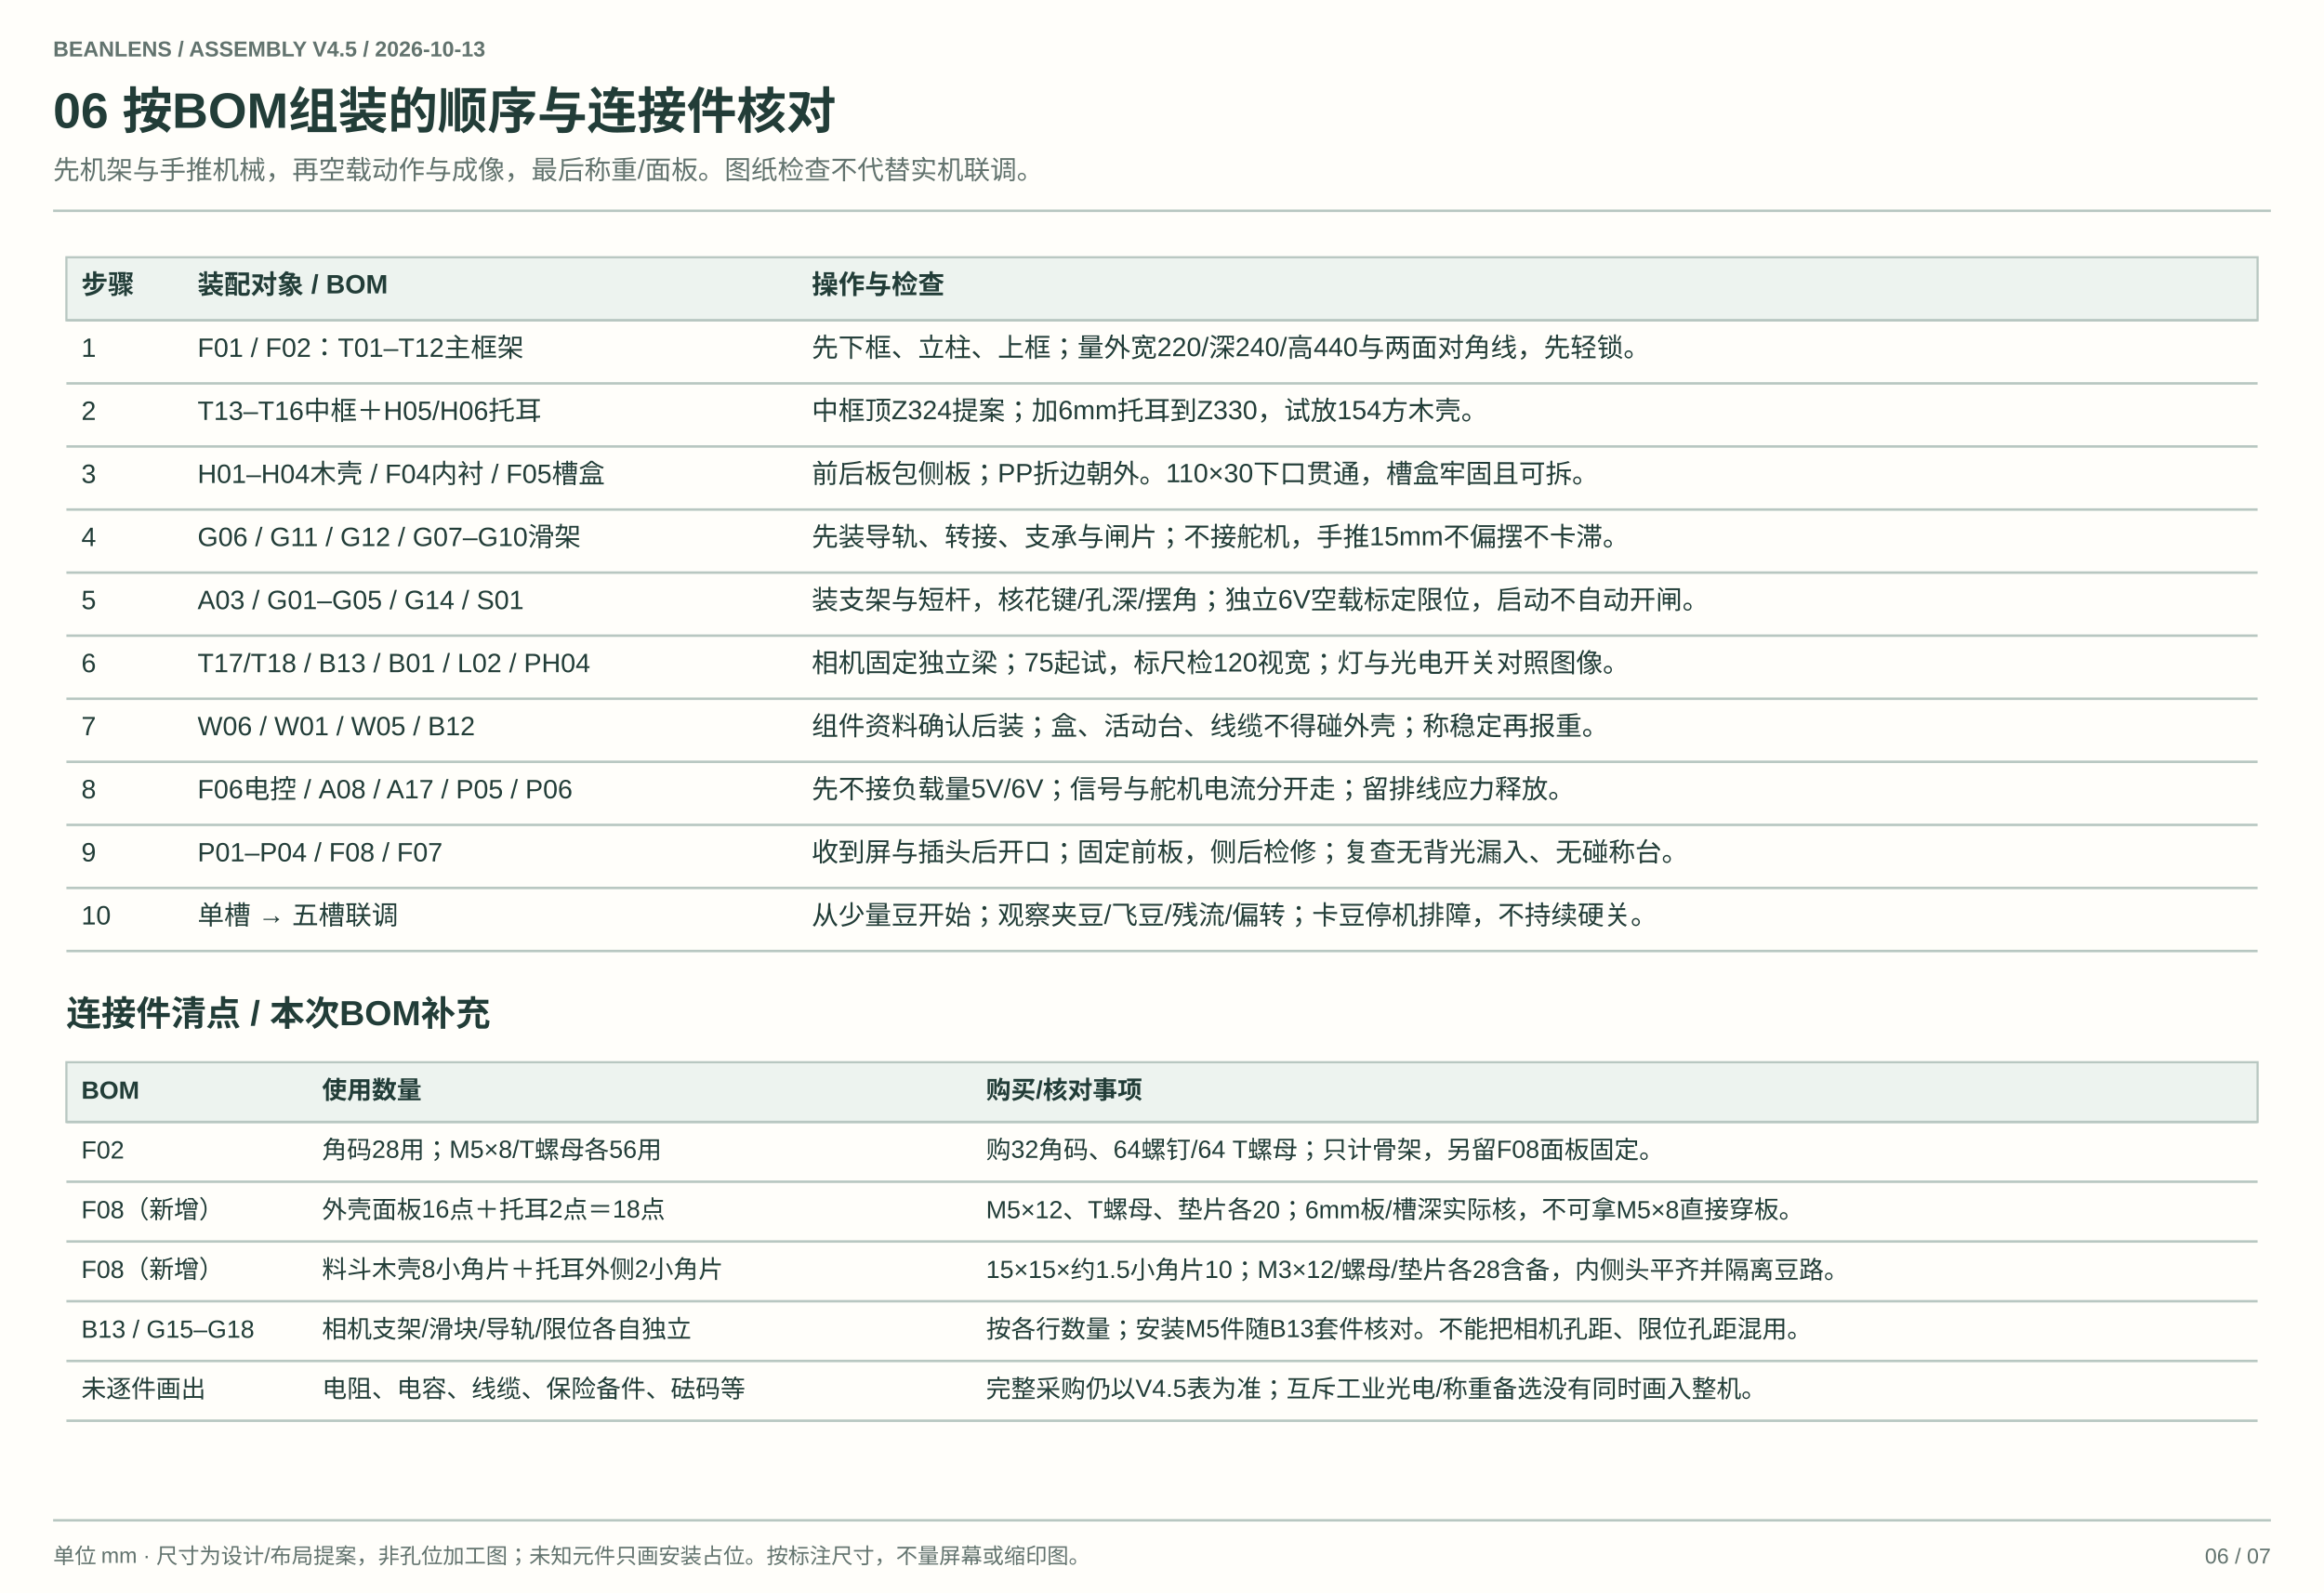
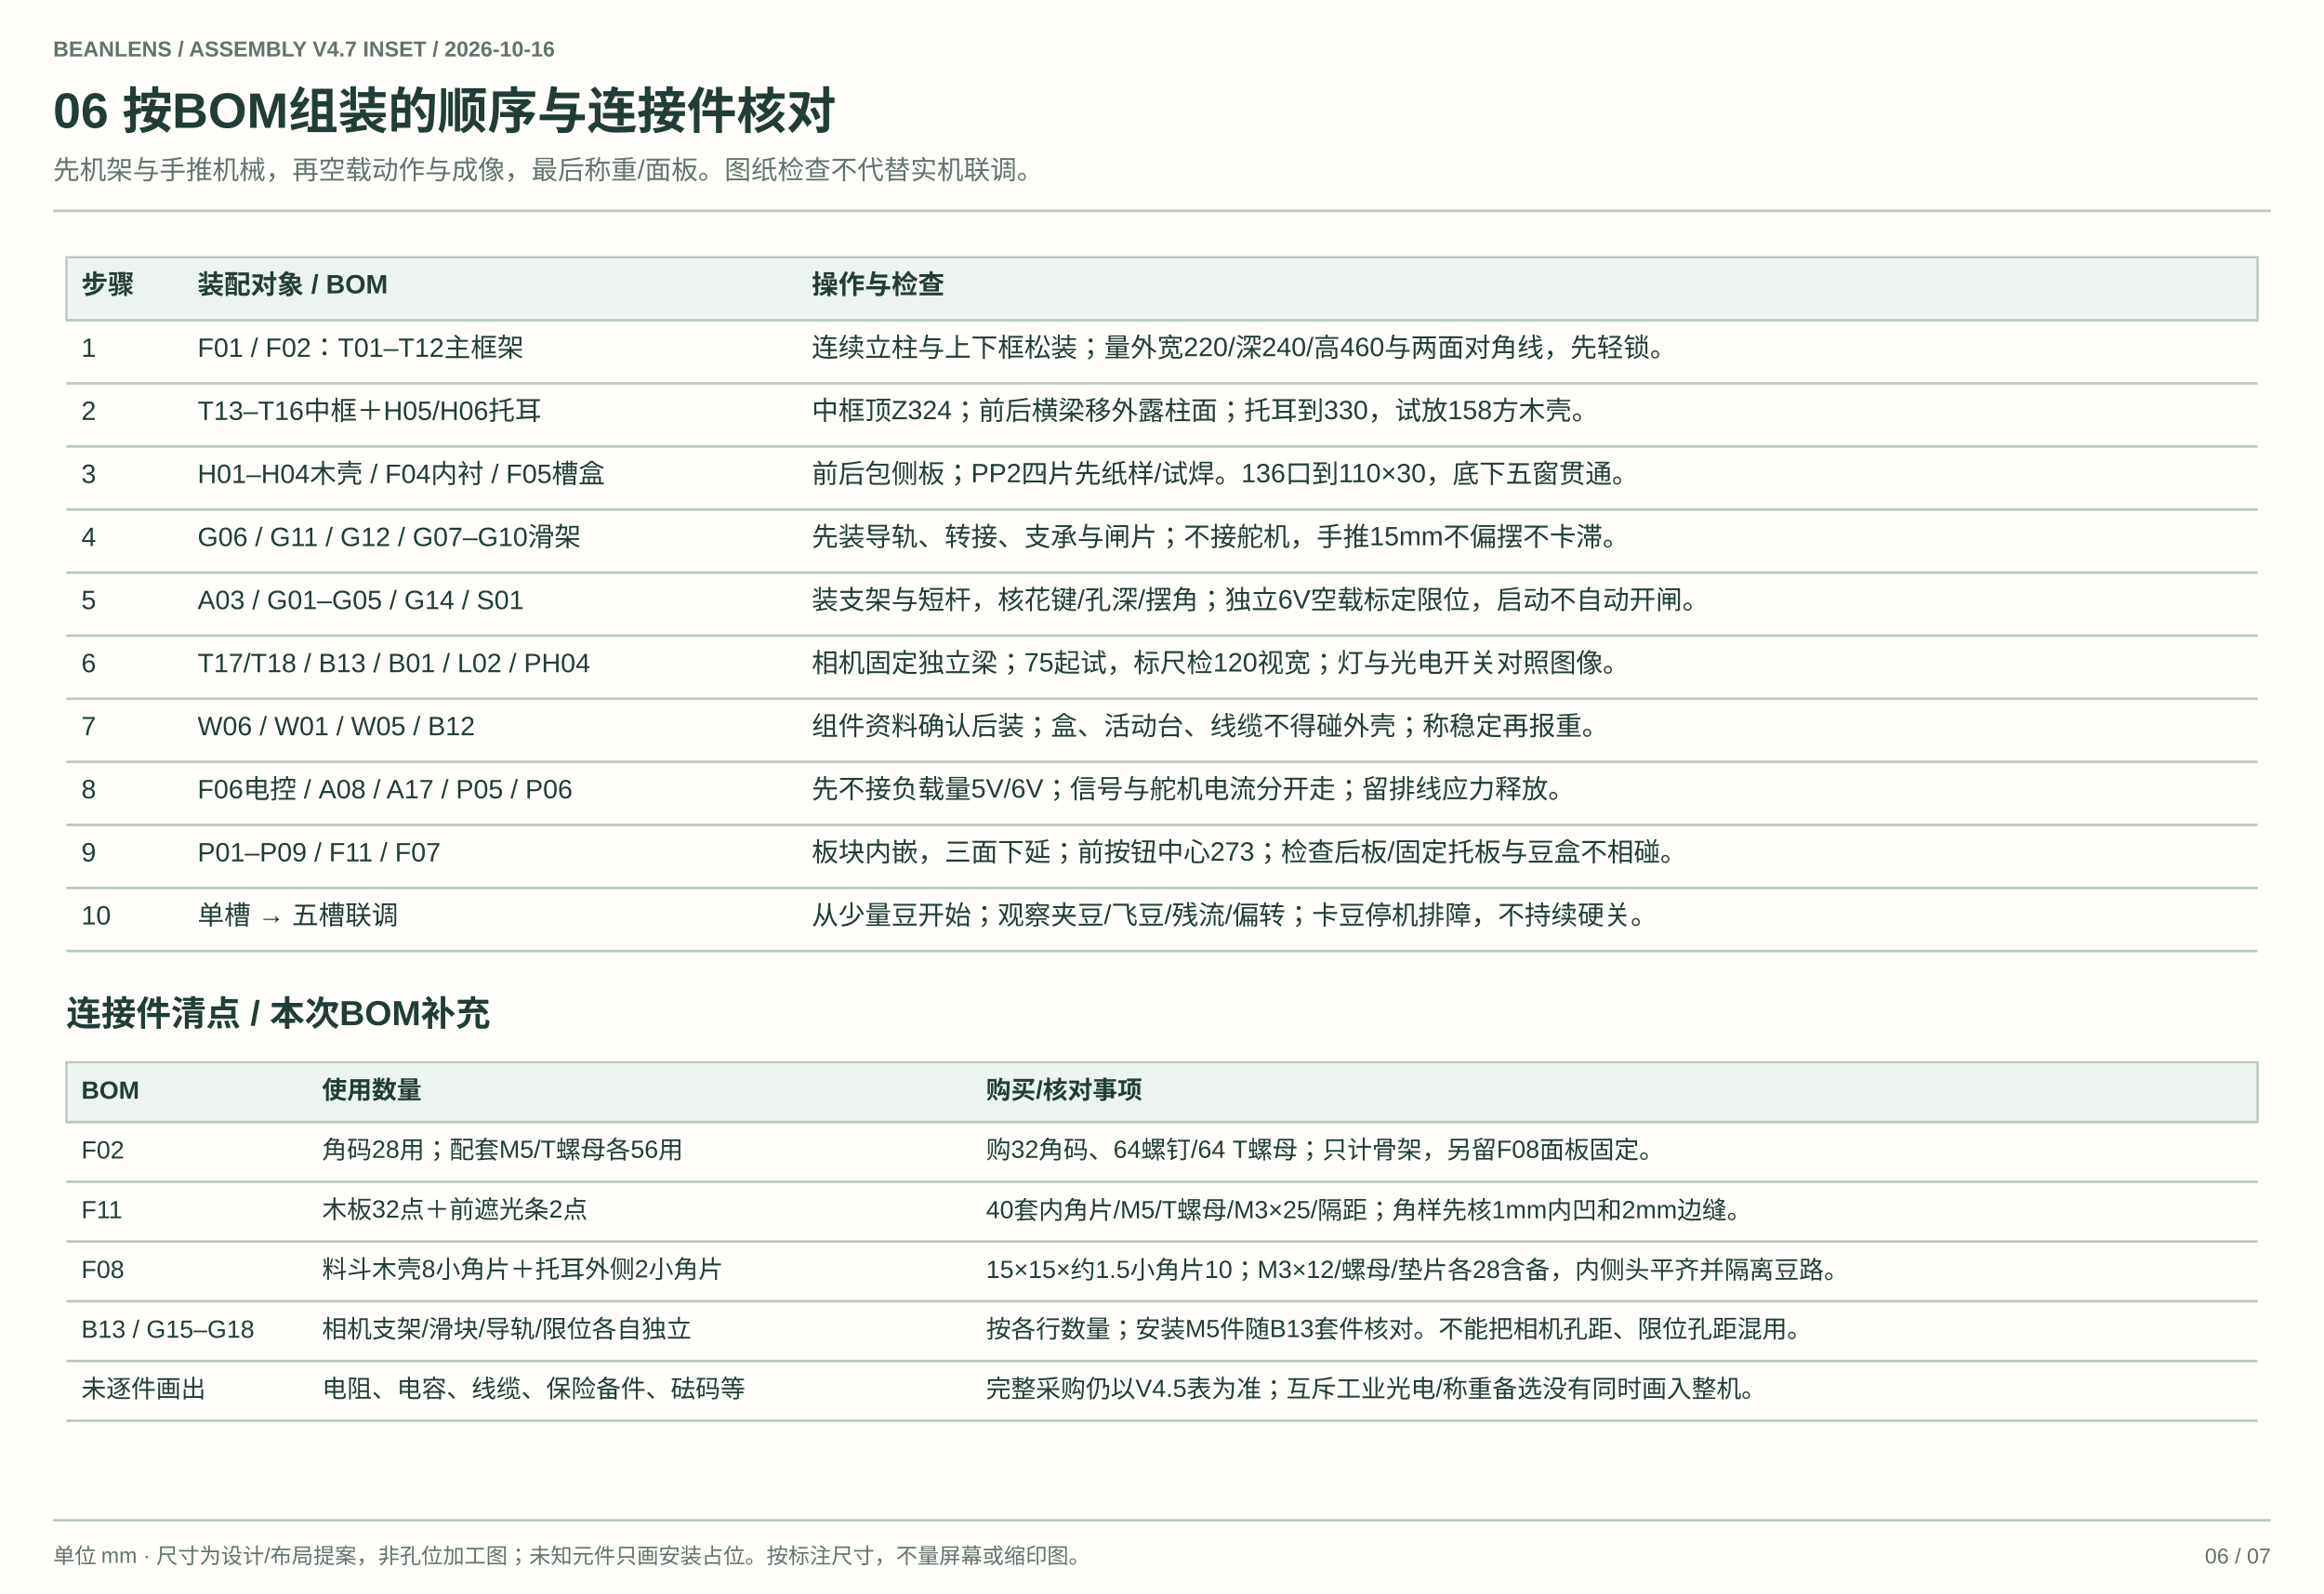
<svg xmlns="http://www.w3.org/2000/svg" width="1400" height="960" viewBox="0 0 1400 960" role="img" aria-label="06  按BOM组装的顺序与连接件核对">
  <style>text{font-family:Arial,"PingFang SC","Microsoft YaHei",sans-serif}.pick{cursor:pointer}.pick:hover polygon{stroke:#00876b;stroke-width:3}</style>
  <rect width="1400" height="960" fill="#fffefa" />
-   <text x="32.00" y="34.00" font-size="13" fill="#62736e" text-anchor="start" font-weight="650">BEANLENS  /  ASSEMBLY V4.5  /  2026-10-13</text>
+   <text x="32.00" y="34.00" font-size="13" fill="#62736e" text-anchor="start" font-weight="650">BEANLENS  /  ASSEMBLY V4.7 INSET /  2026-10-16</text>
  <text x="32.00" y="77.00" font-size="30" fill="#223d38" text-anchor="start" font-weight="650">06  按BOM组装的顺序与连接件核对</text>
  <text x="32.00" y="108.00" font-size="16" fill="#62736e" text-anchor="start" font-weight="400">先机架与手推机械，再空载动作与成像，最后称重/面板。图纸检查不代替实机联调。</text>
  <path d="M32.00,127.00 L1368.00,127.00" fill="none" stroke="#b8c7c1" stroke-width="1.5" />
  <rect x="40" y="155" width="1320" height="38" rx="0" fill="#edf3ef" stroke="#b8c7c1" stroke-width="1.3" />
  <text x="49.00" y="177.00" font-size="16" fill="#223d38" text-anchor="start" font-weight="650">步骤</text>
  <text x="119.00" y="177.00" font-size="16" fill="#223d38" text-anchor="start" font-weight="650">装配对象 / BOM</text>
  <text x="489.00" y="177.00" font-size="16" fill="#223d38" text-anchor="start" font-weight="650">操作与检查</text>
  <path d="M40.00,193.00 L1360.00,193.00" fill="none" stroke="#b8c7c1" stroke-width="1.5" />
  <text x="49.00" y="215.00" font-size="16" fill="#223d38" text-anchor="start" font-weight="400">1</text>
  <text x="119.00" y="215.00" font-size="16" fill="#223d38" text-anchor="start" font-weight="400">F01 / F02：T01–T12主框架</text>
-   <text x="489.00" y="215.00" font-size="16" fill="#223d38" text-anchor="start" font-weight="400">先下框、立柱、上框；量外宽220/深240/高440与两面对角线，先轻锁。</text>
+   <text x="489.00" y="215.00" font-size="16" fill="#223d38" text-anchor="start" font-weight="400">连续立柱与上下框松装；量外宽220/深240/高460与两面对角线，先轻锁。</text>
  <path d="M40.00,231.00 L1360.00,231.00" fill="none" stroke="#b8c7c1" stroke-width="1.5" />
  <text x="49.00" y="253.00" font-size="16" fill="#223d38" text-anchor="start" font-weight="400">2</text>
  <text x="119.00" y="253.00" font-size="16" fill="#223d38" text-anchor="start" font-weight="400">T13–T16中框＋H05/H06托耳</text>
-   <text x="489.00" y="253.00" font-size="16" fill="#223d38" text-anchor="start" font-weight="400">中框顶Z324提案；加6mm托耳到Z330，试放154方木壳。</text>
+   <text x="489.00" y="253.00" font-size="16" fill="#223d38" text-anchor="start" font-weight="400">中框顶Z324；前后横梁移外露柱面；托耳到330，试放158方木壳。</text>
  <path d="M40.00,269.00 L1360.00,269.00" fill="none" stroke="#b8c7c1" stroke-width="1.5" />
  <text x="49.00" y="291.00" font-size="16" fill="#223d38" text-anchor="start" font-weight="400">3</text>
  <text x="119.00" y="291.00" font-size="16" fill="#223d38" text-anchor="start" font-weight="400">H01–H04木壳 / F04内衬 / F05槽盒</text>
-   <text x="489.00" y="291.00" font-size="16" fill="#223d38" text-anchor="start" font-weight="400">前后板包侧板；PP折边朝外。110×30下口贯通，槽盒牢固且可拆。</text>
+   <text x="489.00" y="291.00" font-size="16" fill="#223d38" text-anchor="start" font-weight="400">前后包侧板；PP2四片先纸样/试焊。136口到110×30，底下五窗贯通。</text>
  <path d="M40.00,307.00 L1360.00,307.00" fill="none" stroke="#b8c7c1" stroke-width="1.5" />
  <text x="49.00" y="329.00" font-size="16" fill="#223d38" text-anchor="start" font-weight="400">4</text>
  <text x="119.00" y="329.00" font-size="16" fill="#223d38" text-anchor="start" font-weight="400">G06 / G11 / G12 / G07–G10滑架</text>
  <text x="489.00" y="329.00" font-size="16" fill="#223d38" text-anchor="start" font-weight="400">先装导轨、转接、支承与闸片；不接舵机，手推15mm不偏摆不卡滞。</text>
  <path d="M40.00,345.00 L1360.00,345.00" fill="none" stroke="#b8c7c1" stroke-width="1.5" />
  <text x="49.00" y="367.00" font-size="16" fill="#223d38" text-anchor="start" font-weight="400">5</text>
  <text x="119.00" y="367.00" font-size="16" fill="#223d38" text-anchor="start" font-weight="400">A03 / G01–G05 / G14 / S01</text>
  <text x="489.00" y="367.00" font-size="16" fill="#223d38" text-anchor="start" font-weight="400">装支架与短杆，核花键/孔深/摆角；独立6V空载标定限位，启动不自动开闸。</text>
  <path d="M40.00,383.00 L1360.00,383.00" fill="none" stroke="#b8c7c1" stroke-width="1.5" />
  <text x="49.00" y="405.00" font-size="16" fill="#223d38" text-anchor="start" font-weight="400">6</text>
  <text x="119.00" y="405.00" font-size="16" fill="#223d38" text-anchor="start" font-weight="400">T17/T18 / B13 / B01 / L02 / PH04</text>
  <text x="489.00" y="405.00" font-size="16" fill="#223d38" text-anchor="start" font-weight="400">相机固定独立梁；75起试，标尺检120视宽；灯与光电开关对照图像。</text>
  <path d="M40.00,421.00 L1360.00,421.00" fill="none" stroke="#b8c7c1" stroke-width="1.5" />
  <text x="49.00" y="443.00" font-size="16" fill="#223d38" text-anchor="start" font-weight="400">7</text>
  <text x="119.00" y="443.00" font-size="16" fill="#223d38" text-anchor="start" font-weight="400">W06 / W01 / W05 / B12</text>
  <text x="489.00" y="443.00" font-size="16" fill="#223d38" text-anchor="start" font-weight="400">组件资料确认后装；盒、活动台、线缆不得碰外壳；称稳定再报重。</text>
  <path d="M40.00,459.00 L1360.00,459.00" fill="none" stroke="#b8c7c1" stroke-width="1.5" />
  <text x="49.00" y="481.00" font-size="16" fill="#223d38" text-anchor="start" font-weight="400">8</text>
  <text x="119.00" y="481.00" font-size="16" fill="#223d38" text-anchor="start" font-weight="400">F06电控 / A08 / A17 / P05 / P06</text>
  <text x="489.00" y="481.00" font-size="16" fill="#223d38" text-anchor="start" font-weight="400">先不接负载量5V/6V；信号与舵机电流分开走；留排线应力释放。</text>
  <path d="M40.00,497.00 L1360.00,497.00" fill="none" stroke="#b8c7c1" stroke-width="1.5" />
  <text x="49.00" y="519.00" font-size="16" fill="#223d38" text-anchor="start" font-weight="400">9</text>
-   <text x="119.00" y="519.00" font-size="16" fill="#223d38" text-anchor="start" font-weight="400">P01–P04 / F08 / F07</text>
-   <text x="489.00" y="519.00" font-size="16" fill="#223d38" text-anchor="start" font-weight="400">收到屏与插头后开口；固定前板，侧后检修；复查无背光漏入、无碰称台。</text>
+   <text x="119.00" y="519.00" font-size="16" fill="#223d38" text-anchor="start" font-weight="400">P01–P09 / F11 / F07</text>
+   <text x="489.00" y="519.00" font-size="16" fill="#223d38" text-anchor="start" font-weight="400">板块内嵌，三面下延；前按钮中心273；检查后板/固定托板与豆盒不相碰。</text>
  <path d="M40.00,535.00 L1360.00,535.00" fill="none" stroke="#b8c7c1" stroke-width="1.5" />
  <text x="49.00" y="557.00" font-size="16" fill="#223d38" text-anchor="start" font-weight="400">10</text>
  <text x="119.00" y="557.00" font-size="16" fill="#223d38" text-anchor="start" font-weight="400">单槽 → 五槽联调</text>
  <text x="489.00" y="557.00" font-size="16" fill="#223d38" text-anchor="start" font-weight="400">从少量豆开始；观察夹豆/飞豆/残流/偏转；卡豆停机排障，不持续硬关。</text>
  <path d="M40.00,573.00 L1360.00,573.00" fill="none" stroke="#b8c7c1" stroke-width="1.5" />
  <text x="40.00" y="618.00" font-size="21" fill="#223d38" text-anchor="start" font-weight="650">连接件清点 / 本次BOM补充</text>
  <rect x="40" y="640" width="1320" height="36" rx="0" fill="#edf3ef" stroke="#b8c7c1" stroke-width="1.3" />
  <text x="49.00" y="662.00" font-size="15" fill="#223d38" text-anchor="start" font-weight="650">BOM</text>
  <text x="194.00" y="662.00" font-size="15" fill="#223d38" text-anchor="start" font-weight="650">使用数量</text>
  <text x="594.00" y="662.00" font-size="15" fill="#223d38" text-anchor="start" font-weight="650">购买/核对事项</text>
  <path d="M40.00,676.00 L1360.00,676.00" fill="none" stroke="#b8c7c1" stroke-width="1.5" />
  <text x="49.00" y="698.00" font-size="15" fill="#223d38" text-anchor="start" font-weight="400">F02</text>
-   <text x="194.00" y="698.00" font-size="15" fill="#223d38" text-anchor="start" font-weight="400">角码28用；M5×8/T螺母各56用</text>
+   <text x="194.00" y="698.00" font-size="15" fill="#223d38" text-anchor="start" font-weight="400">角码28用；配套M5/T螺母各56用</text>
  <text x="594.00" y="698.00" font-size="15" fill="#223d38" text-anchor="start" font-weight="400">购32角码、64螺钉/64 T螺母；只计骨架，另留F08面板固定。</text>
  <path d="M40.00,712.00 L1360.00,712.00" fill="none" stroke="#b8c7c1" stroke-width="1.5" />
-   <text x="49.00" y="734.00" font-size="15" fill="#223d38" text-anchor="start" font-weight="400">F08（新增）</text>
-   <text x="194.00" y="734.00" font-size="15" fill="#223d38" text-anchor="start" font-weight="400">外壳面板16点＋托耳2点＝18点</text>
-   <text x="594.00" y="734.00" font-size="15" fill="#223d38" text-anchor="start" font-weight="400">M5×12、T螺母、垫片各20；6mm板/槽深实际核，不可拿M5×8直接穿板。</text>
+   <text x="49.00" y="734.00" font-size="15" fill="#223d38" text-anchor="start" font-weight="400">F11</text>
+   <text x="194.00" y="734.00" font-size="15" fill="#223d38" text-anchor="start" font-weight="400">木板32点＋前遮光条2点</text>
+   <text x="594.00" y="734.00" font-size="15" fill="#223d38" text-anchor="start" font-weight="400">40套内角片/M5/T螺母/M3×25/隔距；角样先核1mm内凹和2mm边缝。</text>
  <path d="M40.00,748.00 L1360.00,748.00" fill="none" stroke="#b8c7c1" stroke-width="1.5" />
-   <text x="49.00" y="770.00" font-size="15" fill="#223d38" text-anchor="start" font-weight="400">F08（新增）</text>
+   <text x="49.00" y="770.00" font-size="15" fill="#223d38" text-anchor="start" font-weight="400">F08</text>
  <text x="194.00" y="770.00" font-size="15" fill="#223d38" text-anchor="start" font-weight="400">料斗木壳8小角片＋托耳外侧2小角片</text>
  <text x="594.00" y="770.00" font-size="15" fill="#223d38" text-anchor="start" font-weight="400">15×15×约1.5小角片10；M3×12/螺母/垫片各28含备，内侧头平齐并隔离豆路。</text>
  <path d="M40.00,784.00 L1360.00,784.00" fill="none" stroke="#b8c7c1" stroke-width="1.5" />
  <text x="49.00" y="806.00" font-size="15" fill="#223d38" text-anchor="start" font-weight="400">B13 / G15–G18</text>
  <text x="194.00" y="806.00" font-size="15" fill="#223d38" text-anchor="start" font-weight="400">相机支架/滑块/导轨/限位各自独立</text>
  <text x="594.00" y="806.00" font-size="15" fill="#223d38" text-anchor="start" font-weight="400">按各行数量；安装M5件随B13套件核对。不能把相机孔距、限位孔距混用。</text>
  <path d="M40.00,820.00 L1360.00,820.00" fill="none" stroke="#b8c7c1" stroke-width="1.5" />
  <text x="49.00" y="842.00" font-size="15" fill="#223d38" text-anchor="start" font-weight="400">未逐件画出</text>
  <text x="194.00" y="842.00" font-size="15" fill="#223d38" text-anchor="start" font-weight="400">电阻、电容、线缆、保险备件、砝码等</text>
  <text x="594.00" y="842.00" font-size="15" fill="#223d38" text-anchor="start" font-weight="400">完整采购仍以V4.5表为准；互斥工业光电/称重备选没有同时画入整机。</text>
  <path d="M40.00,856.00 L1360.00,856.00" fill="none" stroke="#b8c7c1" stroke-width="1.5" />
  <path d="M32.00,916.00 L1368.00,916.00" fill="none" stroke="#b8c7c1" stroke-width="1.5" />
  <text x="32.00" y="942.00" font-size="13" fill="#62736e" text-anchor="start" font-weight="400">单位 mm · 尺寸为设计/布局提案，非孔位加工图；未知元件只画安装占位。按标注尺寸，不量屏幕或缩印图。</text>
  <text x="1368.00" y="942.00" font-size="13" fill="#62736e" text-anchor="end" font-weight="400">06 / 07</text>
</svg>
